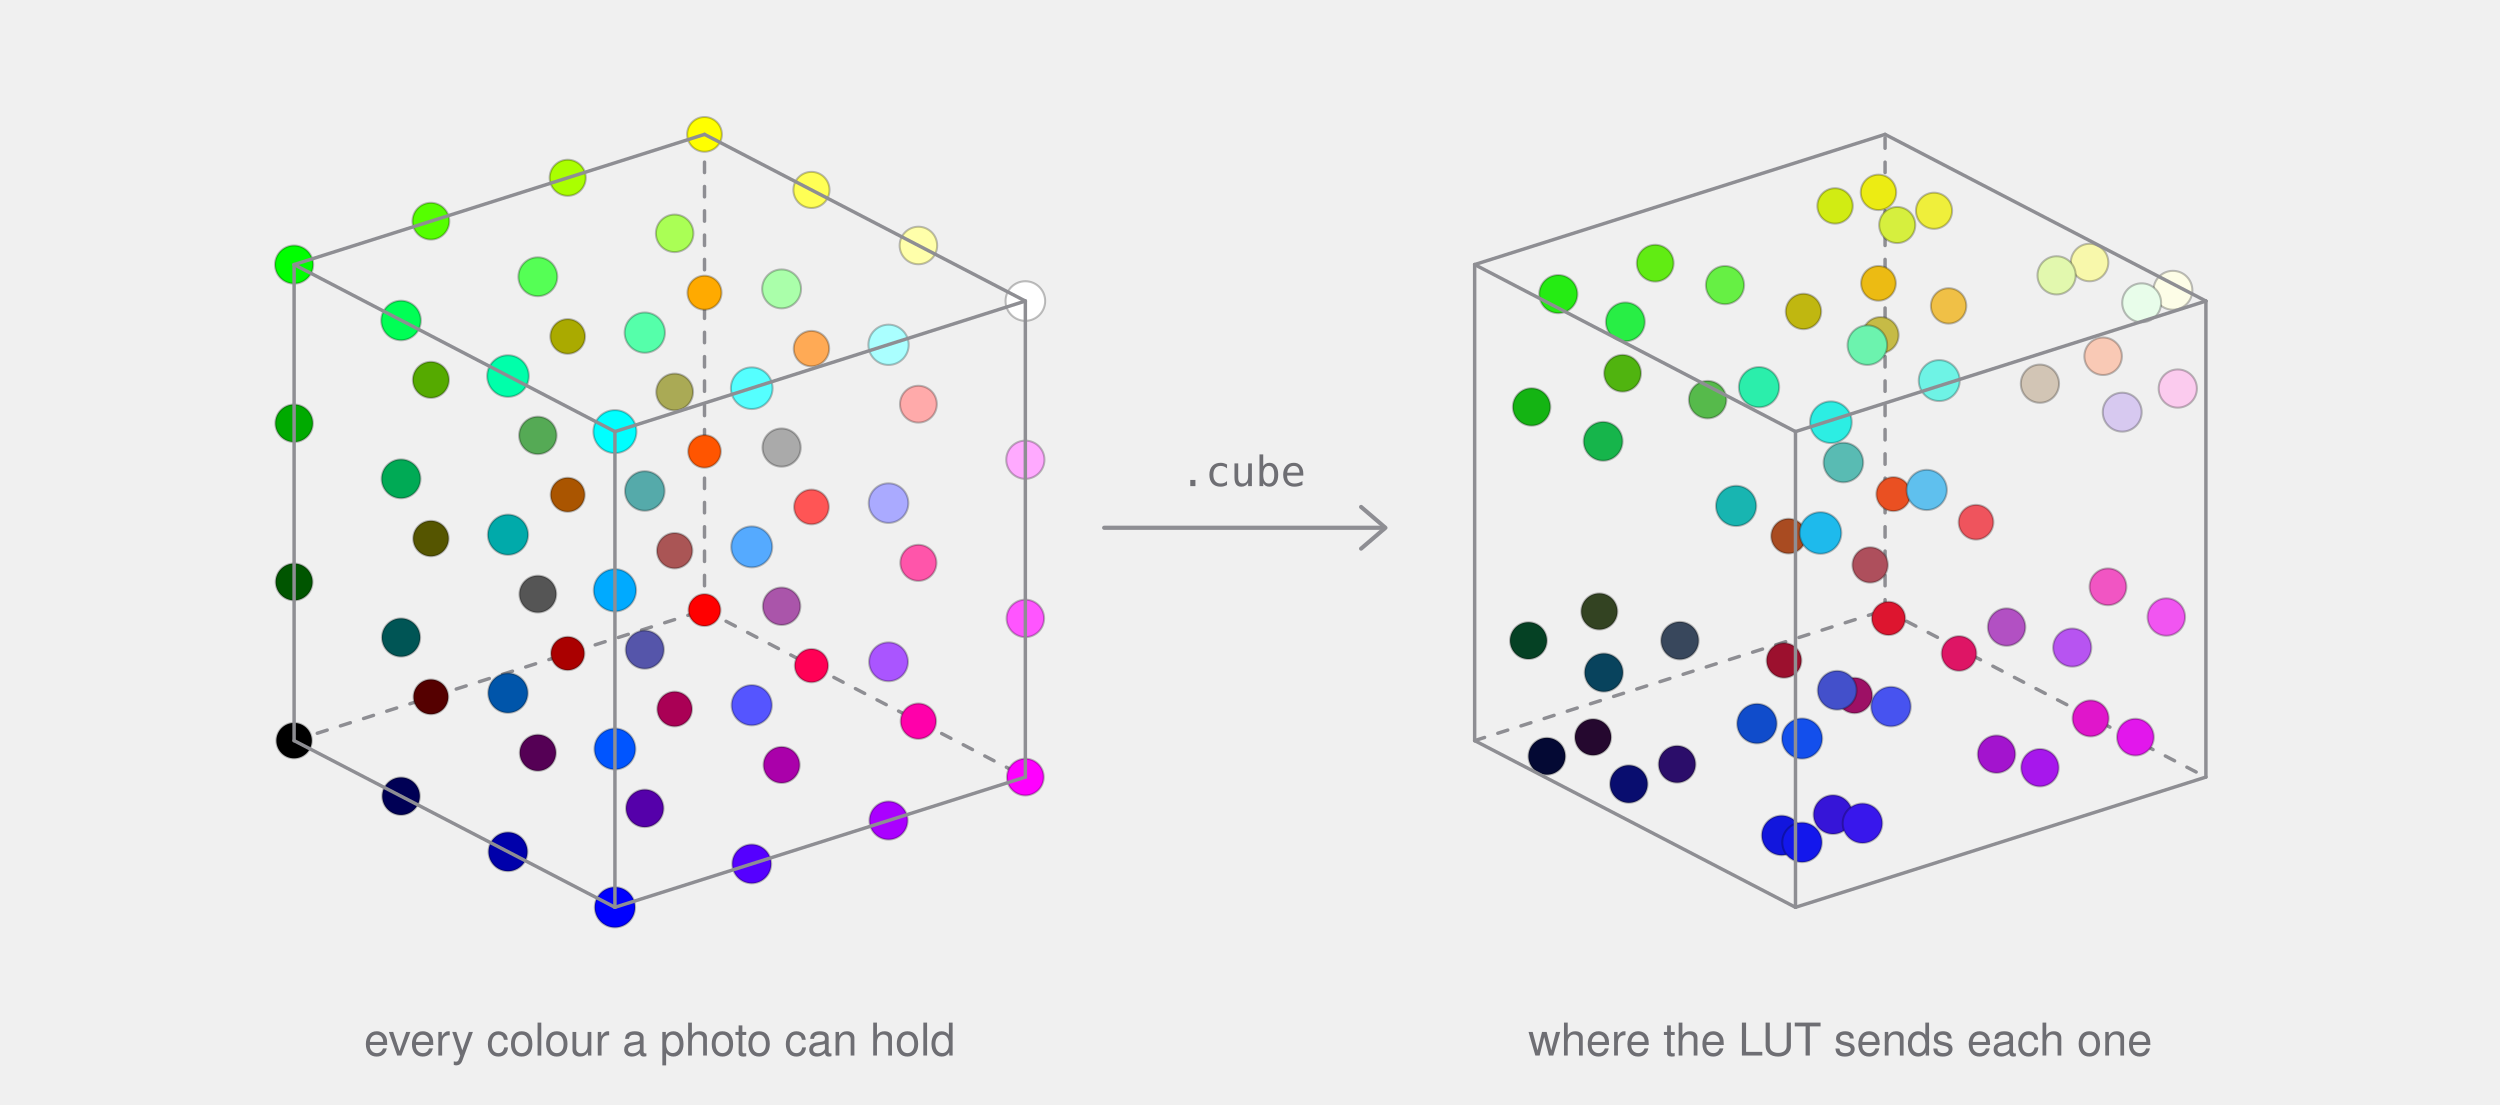
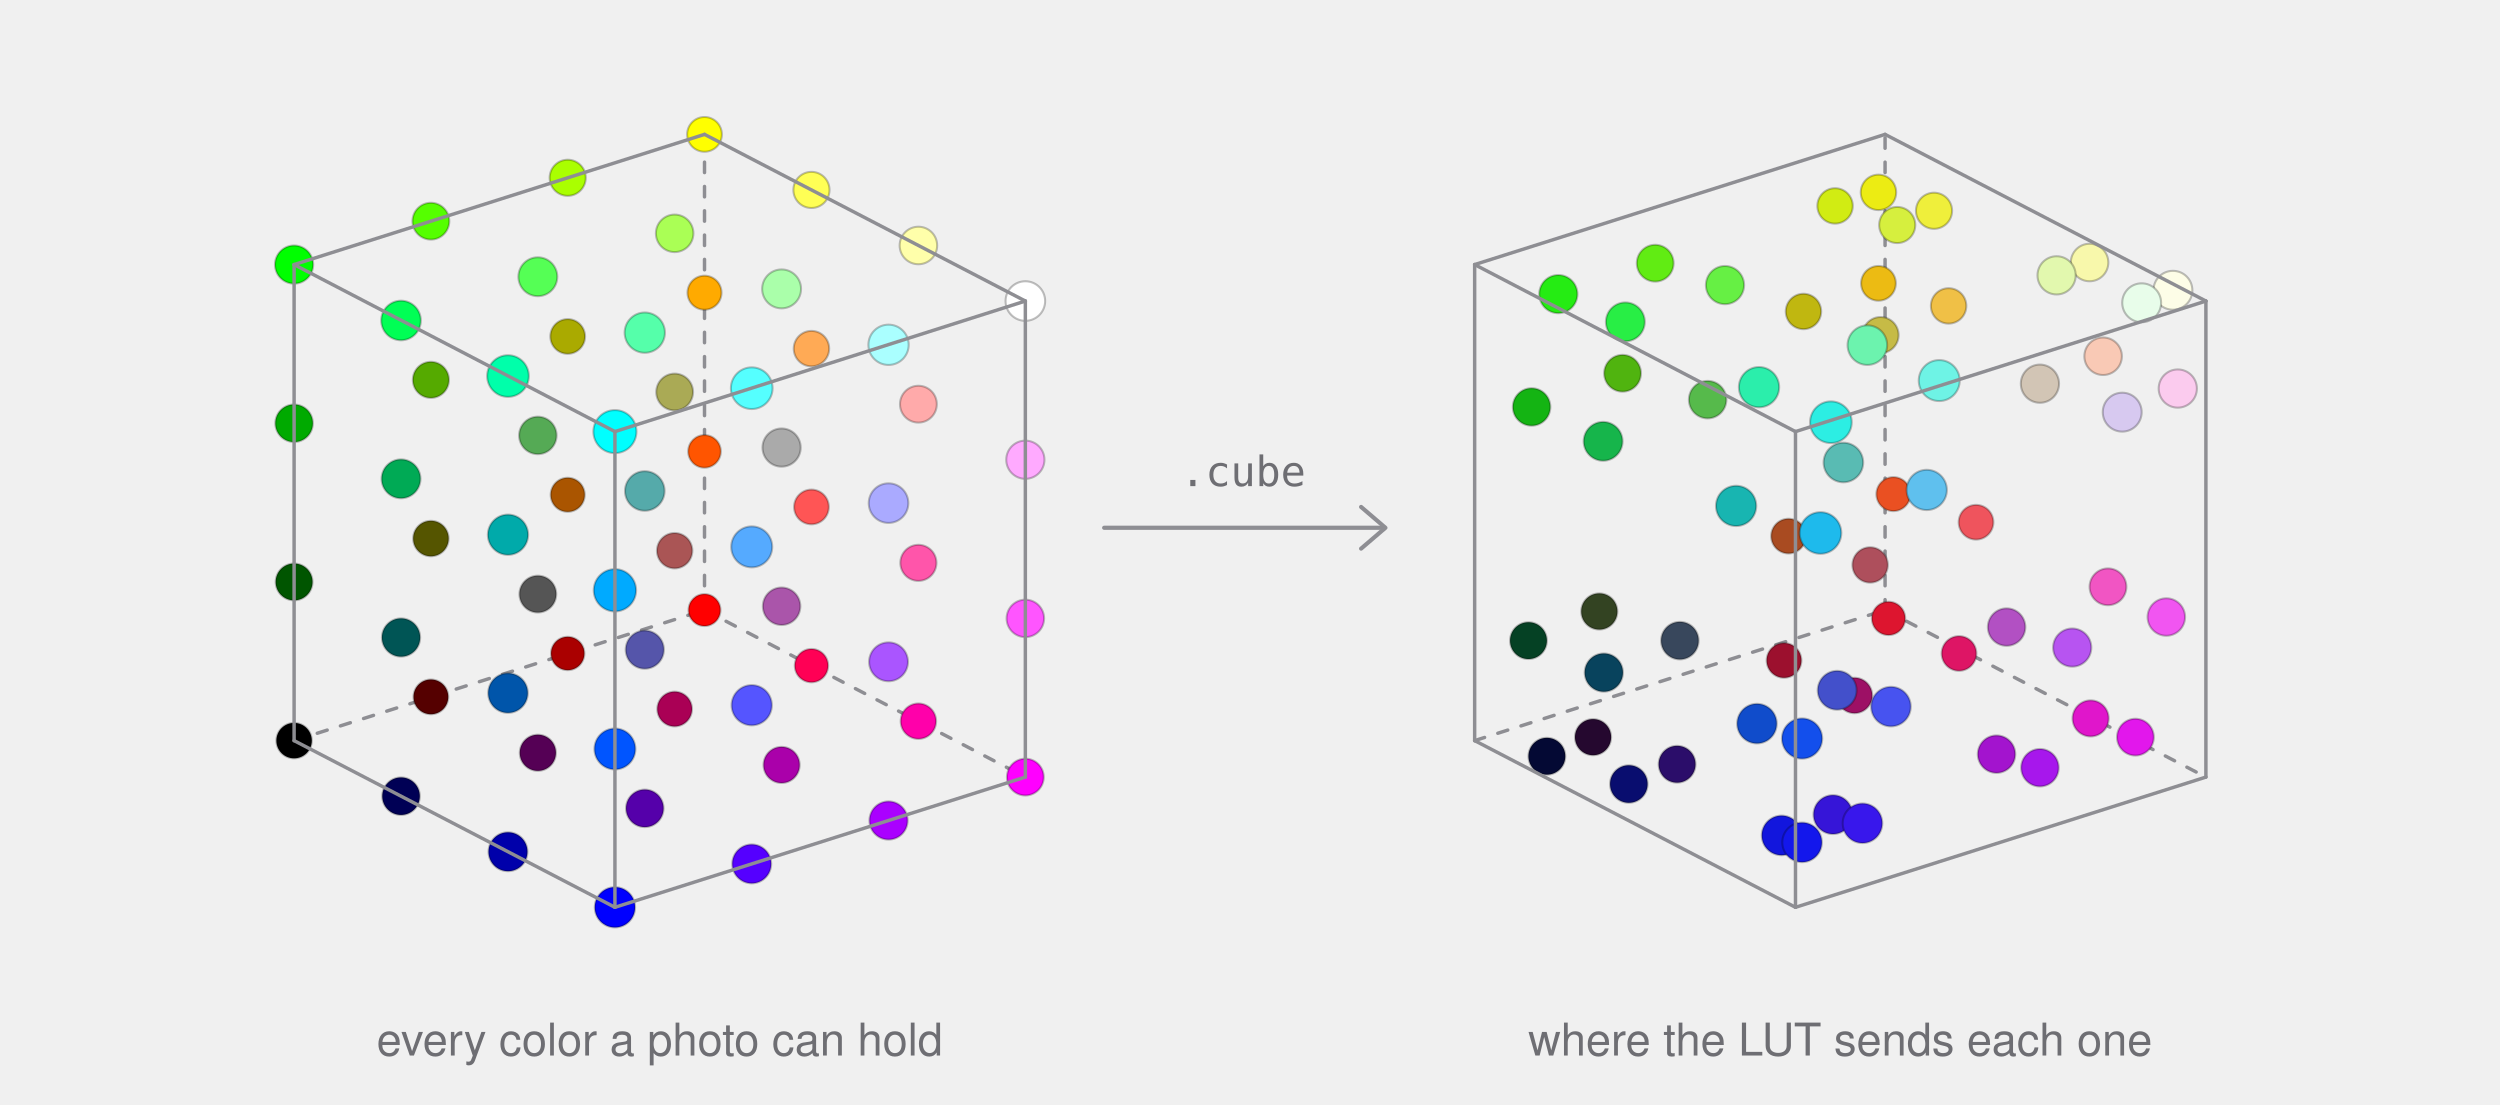
<svg xmlns="http://www.w3.org/2000/svg" width="720" height="318" viewBox="0 0 720 318" font-family="-apple-system, BlinkMacSystemFont, 'Helvetica Neue', Helvetica, Arial, sans-serif" font-size="13">
  <line x1="84.7" y1="213.3" x2="202.9" y2="175.7" stroke="#8E8E93" stroke-width="1" stroke-dasharray="3 4" stroke-linecap="round" />
  <line x1="202.9" y1="175.7" x2="295.3" y2="223.8" stroke="#8E8E93" stroke-width="1" stroke-dasharray="3 4" stroke-linecap="round" />
  <line x1="202.9" y1="175.7" x2="202.9" y2="38.7" stroke="#8E8E93" stroke-width="1" stroke-dasharray="3 4" stroke-linecap="round" />
  <circle cx="202.9" cy="175.7" r="4.6" fill="#ff0000" stroke="rgba(0,0,0,0.25)" stroke-width="0.6" />
  <circle cx="202.9" cy="130.0" r="4.7" fill="#ff5500" stroke="rgba(0,0,0,0.25)" stroke-width="0.6" />
  <circle cx="163.5" cy="188.2" r="4.8" fill="#aa0000" stroke="rgba(0,0,0,0.25)" stroke-width="0.6" />
  <circle cx="233.7" cy="191.7" r="4.8" fill="#ff0055" stroke="rgba(0,0,0,0.25)" stroke-width="0.6" />
  <circle cx="202.9" cy="84.3" r="4.9" fill="#ffaa00" stroke="rgba(0,0,0,0.25)" stroke-width="0.6" />
  <circle cx="163.5" cy="142.5" r="4.9" fill="#aa5500" stroke="rgba(0,0,0,0.25)" stroke-width="0.6" />
  <circle cx="124.1" cy="200.7" r="5.0" fill="#550000" stroke="rgba(0,0,0,0.25)" stroke-width="0.6" />
  <circle cx="233.7" cy="146.0" r="5.0" fill="#ff5555" stroke="rgba(0,0,0,0.25)" stroke-width="0.6" />
  <circle cx="202.9" cy="38.7" r="5.0" fill="#ffff00" stroke="rgba(0,0,0,0.25)" stroke-width="0.6" />
  <circle cx="194.3" cy="204.2" r="5.0" fill="#aa0055" stroke="rgba(0,0,0,0.25)" stroke-width="0.6" />
  <circle cx="163.5" cy="96.9" r="5.0" fill="#aaaa00" stroke="rgba(0,0,0,0.25)" stroke-width="0.6" />
  <circle cx="264.5" cy="207.7" r="5.1" fill="#ff00aa" stroke="rgba(0,0,0,0.25)" stroke-width="0.6" />
  <circle cx="124.1" cy="155.1" r="5.1" fill="#555500" stroke="rgba(0,0,0,0.25)" stroke-width="0.6" />
  <circle cx="233.7" cy="100.4" r="5.1" fill="#ffaa55" stroke="rgba(0,0,0,0.25)" stroke-width="0.6" />
  <circle cx="84.7" cy="213.3" r="5.1" fill="#000000" stroke="rgba(0,0,0,0.25)" stroke-width="0.6" />
  <circle cx="194.3" cy="158.6" r="5.1" fill="#aa5555" stroke="rgba(0,0,0,0.25)" stroke-width="0.6" />
  <circle cx="163.5" cy="51.2" r="5.2" fill="#aaff00" stroke="rgba(0,0,0,0.25)" stroke-width="0.6" />
  <circle cx="154.9" cy="216.8" r="5.2" fill="#550055" stroke="rgba(0,0,0,0.25)" stroke-width="0.6" />
  <circle cx="264.5" cy="162.1" r="5.2" fill="#ff55aa" stroke="rgba(0,0,0,0.25)" stroke-width="0.6" />
  <circle cx="124.1" cy="109.4" r="5.2" fill="#55aa00" stroke="rgba(0,0,0,0.25)" stroke-width="0.6" />
  <circle cx="233.7" cy="54.7" r="5.2" fill="#ffff55" stroke="rgba(0,0,0,0.25)" stroke-width="0.6" />
  <circle cx="225.1" cy="220.3" r="5.2" fill="#aa00aa" stroke="rgba(0,0,0,0.25)" stroke-width="0.6" />
  <circle cx="84.7" cy="167.6" r="5.3" fill="#005500" stroke="rgba(0,0,0,0.25)" stroke-width="0.6" />
  <circle cx="194.3" cy="112.9" r="5.3" fill="#aaaa55" stroke="rgba(0,0,0,0.25)" stroke-width="0.6" />
  <circle cx="295.3" cy="223.8" r="5.3" fill="#ff00ff" stroke="rgba(0,0,0,0.25)" stroke-width="0.6" />
  <circle cx="154.9" cy="171.1" r="5.3" fill="#555555" stroke="rgba(0,0,0,0.25)" stroke-width="0.6" />
  <circle cx="264.5" cy="116.4" r="5.3" fill="#ffaaaa" stroke="rgba(0,0,0,0.25)" stroke-width="0.6" />
  <circle cx="124.1" cy="63.7" r="5.3" fill="#55ff00" stroke="rgba(0,0,0,0.25)" stroke-width="0.6" />
  <circle cx="115.5" cy="229.3" r="5.4" fill="#000055" stroke="rgba(0,0,0,0.25)" stroke-width="0.6" />
  <circle cx="225.1" cy="174.6" r="5.4" fill="#aa55aa" stroke="rgba(0,0,0,0.25)" stroke-width="0.6" />
  <circle cx="84.7" cy="121.9" r="5.4" fill="#00aa00" stroke="rgba(0,0,0,0.25)" stroke-width="0.6" />
  <circle cx="194.3" cy="67.2" r="5.4" fill="#aaff55" stroke="rgba(0,0,0,0.25)" stroke-width="0.6" />
  <circle cx="185.7" cy="232.8" r="5.4" fill="#5500aa" stroke="rgba(0,0,0,0.25)" stroke-width="0.6" />
  <circle cx="295.3" cy="178.1" r="5.4" fill="#ff55ff" stroke="rgba(0,0,0,0.25)" stroke-width="0.6" />
  <circle cx="154.9" cy="125.4" r="5.4" fill="#55aa55" stroke="rgba(0,0,0,0.25)" stroke-width="0.6" />
  <circle cx="264.5" cy="70.7" r="5.4" fill="#ffffaa" stroke="rgba(0,0,0,0.25)" stroke-width="0.6" />
  <circle cx="255.9" cy="236.3" r="5.5" fill="#aa00ff" stroke="rgba(0,0,0,0.25)" stroke-width="0.6" />
  <circle cx="115.5" cy="183.6" r="5.5" fill="#005555" stroke="rgba(0,0,0,0.25)" stroke-width="0.6" />
  <circle cx="225.1" cy="128.9" r="5.5" fill="#aaaaaa" stroke="rgba(0,0,0,0.25)" stroke-width="0.6" />
  <circle cx="84.7" cy="76.2" r="5.5" fill="#00ff00" stroke="rgba(0,0,0,0.25)" stroke-width="0.6" />
  <circle cx="185.7" cy="187.1" r="5.5" fill="#5555aa" stroke="rgba(0,0,0,0.25)" stroke-width="0.6" />
  <circle cx="295.3" cy="132.4" r="5.5" fill="#ffaaff" stroke="rgba(0,0,0,0.25)" stroke-width="0.6" />
  <circle cx="154.9" cy="79.7" r="5.6" fill="#55ff55" stroke="rgba(0,0,0,0.25)" stroke-width="0.6" />
  <circle cx="146.3" cy="245.3" r="5.6" fill="#0000aa" stroke="rgba(0,0,0,0.25)" stroke-width="0.6" />
  <circle cx="255.9" cy="190.6" r="5.6" fill="#aa55ff" stroke="rgba(0,0,0,0.25)" stroke-width="0.6" />
  <circle cx="115.5" cy="137.9" r="5.6" fill="#00aa55" stroke="rgba(0,0,0,0.25)" stroke-width="0.6" />
  <circle cx="225.1" cy="83.2" r="5.6" fill="#aaffaa" stroke="rgba(0,0,0,0.25)" stroke-width="0.6" />
  <circle cx="216.5" cy="248.8" r="5.6" fill="#5500ff" stroke="rgba(0,0,0,0.25)" stroke-width="0.6" />
  <circle cx="185.7" cy="141.4" r="5.7" fill="#55aaaa" stroke="rgba(0,0,0,0.25)" stroke-width="0.6" />
  <circle cx="295.3" cy="86.7" r="5.7" fill="#ffffff" stroke="rgba(0,0,0,0.25)" stroke-width="0.6" />
  <circle cx="146.3" cy="199.6" r="5.7" fill="#0055aa" stroke="rgba(0,0,0,0.25)" stroke-width="0.6" />
  <circle cx="255.9" cy="144.9" r="5.7" fill="#aaaaff" stroke="rgba(0,0,0,0.25)" stroke-width="0.6" />
  <circle cx="115.5" cy="92.3" r="5.7" fill="#00ff55" stroke="rgba(0,0,0,0.25)" stroke-width="0.6" />
  <circle cx="216.5" cy="203.1" r="5.8" fill="#5555ff" stroke="rgba(0,0,0,0.25)" stroke-width="0.6" />
  <circle cx="185.7" cy="95.8" r="5.8" fill="#55ffaa" stroke="rgba(0,0,0,0.25)" stroke-width="0.6" />
  <circle cx="177.1" cy="261.3" r="5.8" fill="#0000ff" stroke="rgba(0,0,0,0.25)" stroke-width="0.6" />
  <circle cx="146.3" cy="154.0" r="5.8" fill="#00aaaa" stroke="rgba(0,0,0,0.25)" stroke-width="0.6" />
  <circle cx="255.9" cy="99.3" r="5.8" fill="#aaffff" stroke="rgba(0,0,0,0.25)" stroke-width="0.6" />
  <circle cx="216.5" cy="157.5" r="5.9" fill="#55aaff" stroke="rgba(0,0,0,0.25)" stroke-width="0.6" />
  <circle cx="177.1" cy="215.7" r="5.9" fill="#0055ff" stroke="rgba(0,0,0,0.25)" stroke-width="0.6" />
  <circle cx="146.3" cy="108.3" r="6.0" fill="#00ffaa" stroke="rgba(0,0,0,0.25)" stroke-width="0.6" />
  <circle cx="216.5" cy="111.8" r="6.0" fill="#55ffff" stroke="rgba(0,0,0,0.25)" stroke-width="0.6" />
  <circle cx="177.1" cy="170.0" r="6.1" fill="#00aaff" stroke="rgba(0,0,0,0.25)" stroke-width="0.6" />
  <circle cx="177.1" cy="124.3" r="6.2" fill="#00ffff" stroke="rgba(0,0,0,0.25)" stroke-width="0.6" />
  <line x1="84.7" y1="213.3" x2="177.1" y2="261.3" stroke="#8E8E93" stroke-width="1" stroke-linecap="round" />
  <line x1="84.7" y1="213.3" x2="84.7" y2="76.2" stroke="#8E8E93" stroke-width="1" stroke-linecap="round" />
  <line x1="177.1" y1="261.3" x2="295.3" y2="223.8" stroke="#8E8E93" stroke-width="1" stroke-linecap="round" />
  <line x1="177.1" y1="261.3" x2="177.1" y2="124.3" stroke="#8E8E93" stroke-width="1" stroke-linecap="round" />
  <line x1="295.3" y1="223.8" x2="295.3" y2="86.7" stroke="#8E8E93" stroke-width="1" stroke-linecap="round" />
  <line x1="84.7" y1="76.2" x2="202.9" y2="38.7" stroke="#8E8E93" stroke-width="1" stroke-linecap="round" />
  <line x1="84.7" y1="76.2" x2="177.1" y2="124.3" stroke="#8E8E93" stroke-width="1" stroke-linecap="round" />
  <line x1="202.9" y1="38.7" x2="295.3" y2="86.7" stroke="#8E8E93" stroke-width="1" stroke-linecap="round" />
  <line x1="177.1" y1="124.3" x2="295.3" y2="86.7" stroke="#8E8E93" stroke-width="1" stroke-linecap="round" />
  <line x1="424.7" y1="213.3" x2="542.9" y2="175.7" stroke="#8E8E93" stroke-width="1" stroke-dasharray="3 4" stroke-linecap="round" />
  <line x1="542.9" y1="175.7" x2="635.3" y2="223.8" stroke="#8E8E93" stroke-width="1" stroke-dasharray="3 4" stroke-linecap="round" />
  <line x1="542.9" y1="175.7" x2="542.9" y2="38.7" stroke="#8E8E93" stroke-width="1" stroke-dasharray="3 4" stroke-linecap="round" />
  <circle cx="543.9" cy="178.1" r="4.8" fill="#dd152f" stroke="rgba(0,0,0,0.25)" stroke-width="0.6" />
  <circle cx="545.3" cy="142.3" r="4.9" fill="#ea5022" stroke="rgba(0,0,0,0.25)" stroke-width="0.6" />
  <circle cx="513.8" cy="190.2" r="5.0" fill="#9c102e" stroke="rgba(0,0,0,0.25)" stroke-width="0.6" />
  <circle cx="564.2" cy="188.2" r="5.0" fill="#de1565" stroke="rgba(0,0,0,0.25)" stroke-width="0.6" />
  <circle cx="541.0" cy="81.6" r="5.0" fill="#ecbb13" stroke="rgba(0,0,0,0.25)" stroke-width="0.6" />
  <circle cx="515.1" cy="154.4" r="5.0" fill="#a94b21" stroke="rgba(0,0,0,0.25)" stroke-width="0.6" />
  <circle cx="569.1" cy="150.4" r="5.0" fill="#ef545d" stroke="rgba(0,0,0,0.25)" stroke-width="0.6" />
  <circle cx="541.0" cy="55.4" r="5.1" fill="#ecec13" stroke="rgba(0,0,0,0.25)" stroke-width="0.6" />
  <circle cx="519.4" cy="89.7" r="5.1" fill="#c0b710" stroke="rgba(0,0,0,0.25)" stroke-width="0.6" />
  <circle cx="534.1" cy="200.3" r="5.1" fill="#9d1065" stroke="rgba(0,0,0,0.25)" stroke-width="0.6" />
  <circle cx="528.5" cy="59.3" r="5.1" fill="#d1ec13" stroke="rgba(0,0,0,0.25)" stroke-width="0.6" />
  <circle cx="561.2" cy="88.1" r="5.1" fill="#f0c046" stroke="rgba(0,0,0,0.25)" stroke-width="0.6" />
  <circle cx="538.6" cy="162.7" r="5.1" fill="#ae4f5c" stroke="rgba(0,0,0,0.25)" stroke-width="0.6" />
  <circle cx="557.0" cy="60.7" r="5.2" fill="#efef3b" stroke="rgba(0,0,0,0.25)" stroke-width="0.6" />
  <circle cx="541.6" cy="96.5" r="5.2" fill="#c6bb46" stroke="rgba(0,0,0,0.25)" stroke-width="0.6" />
  <circle cx="458.8" cy="212.3" r="5.2" fill="#25082f" stroke="rgba(0,0,0,0.25)" stroke-width="0.6" />
  <circle cx="546.4" cy="64.8" r="5.2" fill="#d6ef3e" stroke="rgba(0,0,0,0.25)" stroke-width="0.6" />
  <circle cx="460.6" cy="176.1" r="5.2" fill="#334322" stroke="rgba(0,0,0,0.25)" stroke-width="0.6" />
  <circle cx="602.1" cy="206.9" r="5.2" fill="#e016cb" stroke="rgba(0,0,0,0.25)" stroke-width="0.6" />
  <circle cx="445.5" cy="217.8" r="5.3" fill="#040934" stroke="rgba(0,0,0,0.25)" stroke-width="0.6" />
  <circle cx="607.1" cy="169.0" r="5.3" fill="#f155c3" stroke="rgba(0,0,0,0.25)" stroke-width="0.6" />
  <circle cx="467.3" cy="107.5" r="5.3" fill="#50b40f" stroke="rgba(0,0,0,0.25)" stroke-width="0.6" />
  <circle cx="440.2" cy="184.5" r="5.3" fill="#054124" stroke="rgba(0,0,0,0.25)" stroke-width="0.6" />
  <circle cx="615.0" cy="212.3" r="5.3" fill="#e217ec" stroke="rgba(0,0,0,0.25)" stroke-width="0.6" />
  <circle cx="476.7" cy="75.8" r="5.3" fill="#61ec13" stroke="rgba(0,0,0,0.25)" stroke-width="0.6" />
  <circle cx="483.0" cy="220.1" r="5.3" fill="#2b0d6a" stroke="rgba(0,0,0,0.25)" stroke-width="0.6" />
  <circle cx="483.8" cy="184.5" r="5.4" fill="#38475c" stroke="rgba(0,0,0,0.25)" stroke-width="0.6" />
  <circle cx="575.0" cy="217.2" r="5.4" fill="#a314ce" stroke="rgba(0,0,0,0.25)" stroke-width="0.6" />
  <circle cx="605.7" cy="102.6" r="5.4" fill="#f9c9b5" stroke="rgba(0,0,0,0.25)" stroke-width="0.6" />
  <circle cx="623.9" cy="177.7" r="5.4" fill="#f155f1" stroke="rgba(0,0,0,0.25)" stroke-width="0.6" />
  <circle cx="577.9" cy="180.6" r="5.4" fill="#b250c3" stroke="rgba(0,0,0,0.25)" stroke-width="0.6" />
  <circle cx="441.1" cy="117.2" r="5.4" fill="#14b413" stroke="rgba(0,0,0,0.25)" stroke-width="0.6" />
  <circle cx="469.1" cy="225.8" r="5.4" fill="#090d6f" stroke="rgba(0,0,0,0.25)" stroke-width="0.6" />
  <circle cx="491.8" cy="115.1" r="5.4" fill="#56ba4b" stroke="rgba(0,0,0,0.25)" stroke-width="0.6" />
  <circle cx="601.8" cy="75.6" r="5.4" fill="#f8f8ab" stroke="rgba(0,0,0,0.25)" stroke-width="0.6" />
  <circle cx="587.5" cy="221.1" r="5.4" fill="#a717ec" stroke="rgba(0,0,0,0.25)" stroke-width="0.6" />
  <circle cx="496.8" cy="82.1" r="5.5" fill="#66f044" stroke="rgba(0,0,0,0.25)" stroke-width="0.6" />
  <circle cx="448.8" cy="84.7" r="5.5" fill="#25ec13" stroke="rgba(0,0,0,0.25)" stroke-width="0.6" />
  <circle cx="461.9" cy="193.7" r="5.5" fill="#08435d" stroke="rgba(0,0,0,0.25)" stroke-width="0.6" />
  <circle cx="587.5" cy="110.5" r="5.5" fill="#d2c5b5" stroke="rgba(0,0,0,0.25)" stroke-width="0.6" />
  <circle cx="592.3" cy="79.3" r="5.5" fill="#e2f8ae" stroke="rgba(0,0,0,0.25)" stroke-width="0.6" />
  <circle cx="596.8" cy="186.5" r="5.5" fill="#b754f1" stroke="rgba(0,0,0,0.25)" stroke-width="0.6" />
  <circle cx="627.2" cy="111.9" r="5.5" fill="#fbcbee" stroke="rgba(0,0,0,0.25)" stroke-width="0.6" />
  <circle cx="461.7" cy="127.1" r="5.6" fill="#16b54b" stroke="rgba(0,0,0,0.25)" stroke-width="0.6" />
  <circle cx="468.1" cy="92.7" r="5.6" fill="#28ee45" stroke="rgba(0,0,0,0.25)" stroke-width="0.6" />
  <circle cx="625.8" cy="83.6" r="5.6" fill="#fdfde7" stroke="rgba(0,0,0,0.25)" stroke-width="0.6" />
  <circle cx="527.9" cy="234.6" r="5.6" fill="#3615d8" stroke="rgba(0,0,0,0.25)" stroke-width="0.6" />
  <circle cx="611.2" cy="118.7" r="5.6" fill="#d7c9f0" stroke="rgba(0,0,0,0.25)" stroke-width="0.6" />
  <circle cx="529.1" cy="198.8" r="5.6" fill="#4350cb" stroke="rgba(0,0,0,0.25)" stroke-width="0.6" />
  <circle cx="616.8" cy="87.2" r="5.6" fill="#e8fdea" stroke="rgba(0,0,0,0.25)" stroke-width="0.6" />
  <circle cx="536.4" cy="237.1" r="5.7" fill="#3817ec" stroke="rgba(0,0,0,0.25)" stroke-width="0.6" />
  <circle cx="530.9" cy="133.2" r="5.7" fill="#59bbb3" stroke="rgba(0,0,0,0.25)" stroke-width="0.6" />
  <circle cx="513.1" cy="240.6" r="5.7" fill="#1216dd" stroke="rgba(0,0,0,0.25)" stroke-width="0.6" />
  <circle cx="537.8" cy="99.4" r="5.7" fill="#6cf3ae" stroke="rgba(0,0,0,0.25)" stroke-width="0.6" />
  <circle cx="544.6" cy="203.5" r="5.7" fill="#4753f0" stroke="rgba(0,0,0,0.25)" stroke-width="0.6" />
  <circle cx="506.0" cy="208.4" r="5.7" fill="#104ccb" stroke="rgba(0,0,0,0.25)" stroke-width="0.6" />
  <circle cx="519.0" cy="242.6" r="5.7" fill="#1317ec" stroke="rgba(0,0,0,0.25)" stroke-width="0.6" />
  <circle cx="500.0" cy="145.7" r="5.8" fill="#18b5b1" stroke="rgba(0,0,0,0.25)" stroke-width="0.6" />
  <circle cx="519.0" cy="212.7" r="5.8" fill="#134fec" stroke="rgba(0,0,0,0.25)" stroke-width="0.6" />
  <circle cx="554.9" cy="141.1" r="5.8" fill="#5fc0ee" stroke="rgba(0,0,0,0.25)" stroke-width="0.6" />
  <circle cx="506.6" cy="111.5" r="5.8" fill="#2beeab" stroke="rgba(0,0,0,0.25)" stroke-width="0.6" />
  <circle cx="558.5" cy="109.6" r="5.9" fill="#6ef3e5" stroke="rgba(0,0,0,0.25)" stroke-width="0.6" />
  <circle cx="524.3" cy="153.5" r="6.0" fill="#1ebaec" stroke="rgba(0,0,0,0.25)" stroke-width="0.6" />
  <circle cx="527.3" cy="121.6" r="6.0" fill="#2ceee3" stroke="rgba(0,0,0,0.25)" stroke-width="0.6" />
  <line x1="424.7" y1="213.3" x2="517.1" y2="261.3" stroke="#8E8E93" stroke-width="1" stroke-linecap="round" />
  <line x1="424.7" y1="213.3" x2="424.7" y2="76.2" stroke="#8E8E93" stroke-width="1" stroke-linecap="round" />
  <line x1="517.1" y1="261.3" x2="635.3" y2="223.8" stroke="#8E8E93" stroke-width="1" stroke-linecap="round" />
  <line x1="517.1" y1="261.3" x2="517.1" y2="124.3" stroke="#8E8E93" stroke-width="1" stroke-linecap="round" />
  <line x1="635.3" y1="223.8" x2="635.3" y2="86.7" stroke="#8E8E93" stroke-width="1" stroke-linecap="round" />
  <line x1="424.7" y1="76.2" x2="542.9" y2="38.7" stroke="#8E8E93" stroke-width="1" stroke-linecap="round" />
  <line x1="424.7" y1="76.2" x2="517.1" y2="124.3" stroke="#8E8E93" stroke-width="1" stroke-linecap="round" />
  <line x1="542.9" y1="38.7" x2="635.3" y2="86.7" stroke="#8E8E93" stroke-width="1" stroke-linecap="round" />
  <line x1="517.1" y1="124.3" x2="635.3" y2="86.7" stroke="#8E8E93" stroke-width="1" stroke-linecap="round" />
  <path d="M318 152 H398" stroke="#8E8E93" stroke-width="1.2" fill="none" stroke-linecap="round" />
  <path d="M392 146 L399 152 L392 158" stroke="#8E8E93" stroke-width="1.2" fill="none" stroke-linecap="round" stroke-linejoin="round" />
  <text x="358" y="140" text-anchor="middle" fill="#6E6E73" font-family="ui-monospace, SFMono-Regular, Menlo, Consolas, monospace" font-size="12">.cube</text>
-   <text x="190" y="304" text-anchor="middle" fill="#6E6E73">every colour a photo can hold</text>
+   <text x="190" y="304" text-anchor="middle" fill="#6E6E73">every color a photo can hold</text>
  <text x="530" y="304" text-anchor="middle" fill="#6E6E73">where the LUT sends each one</text>
</svg>
